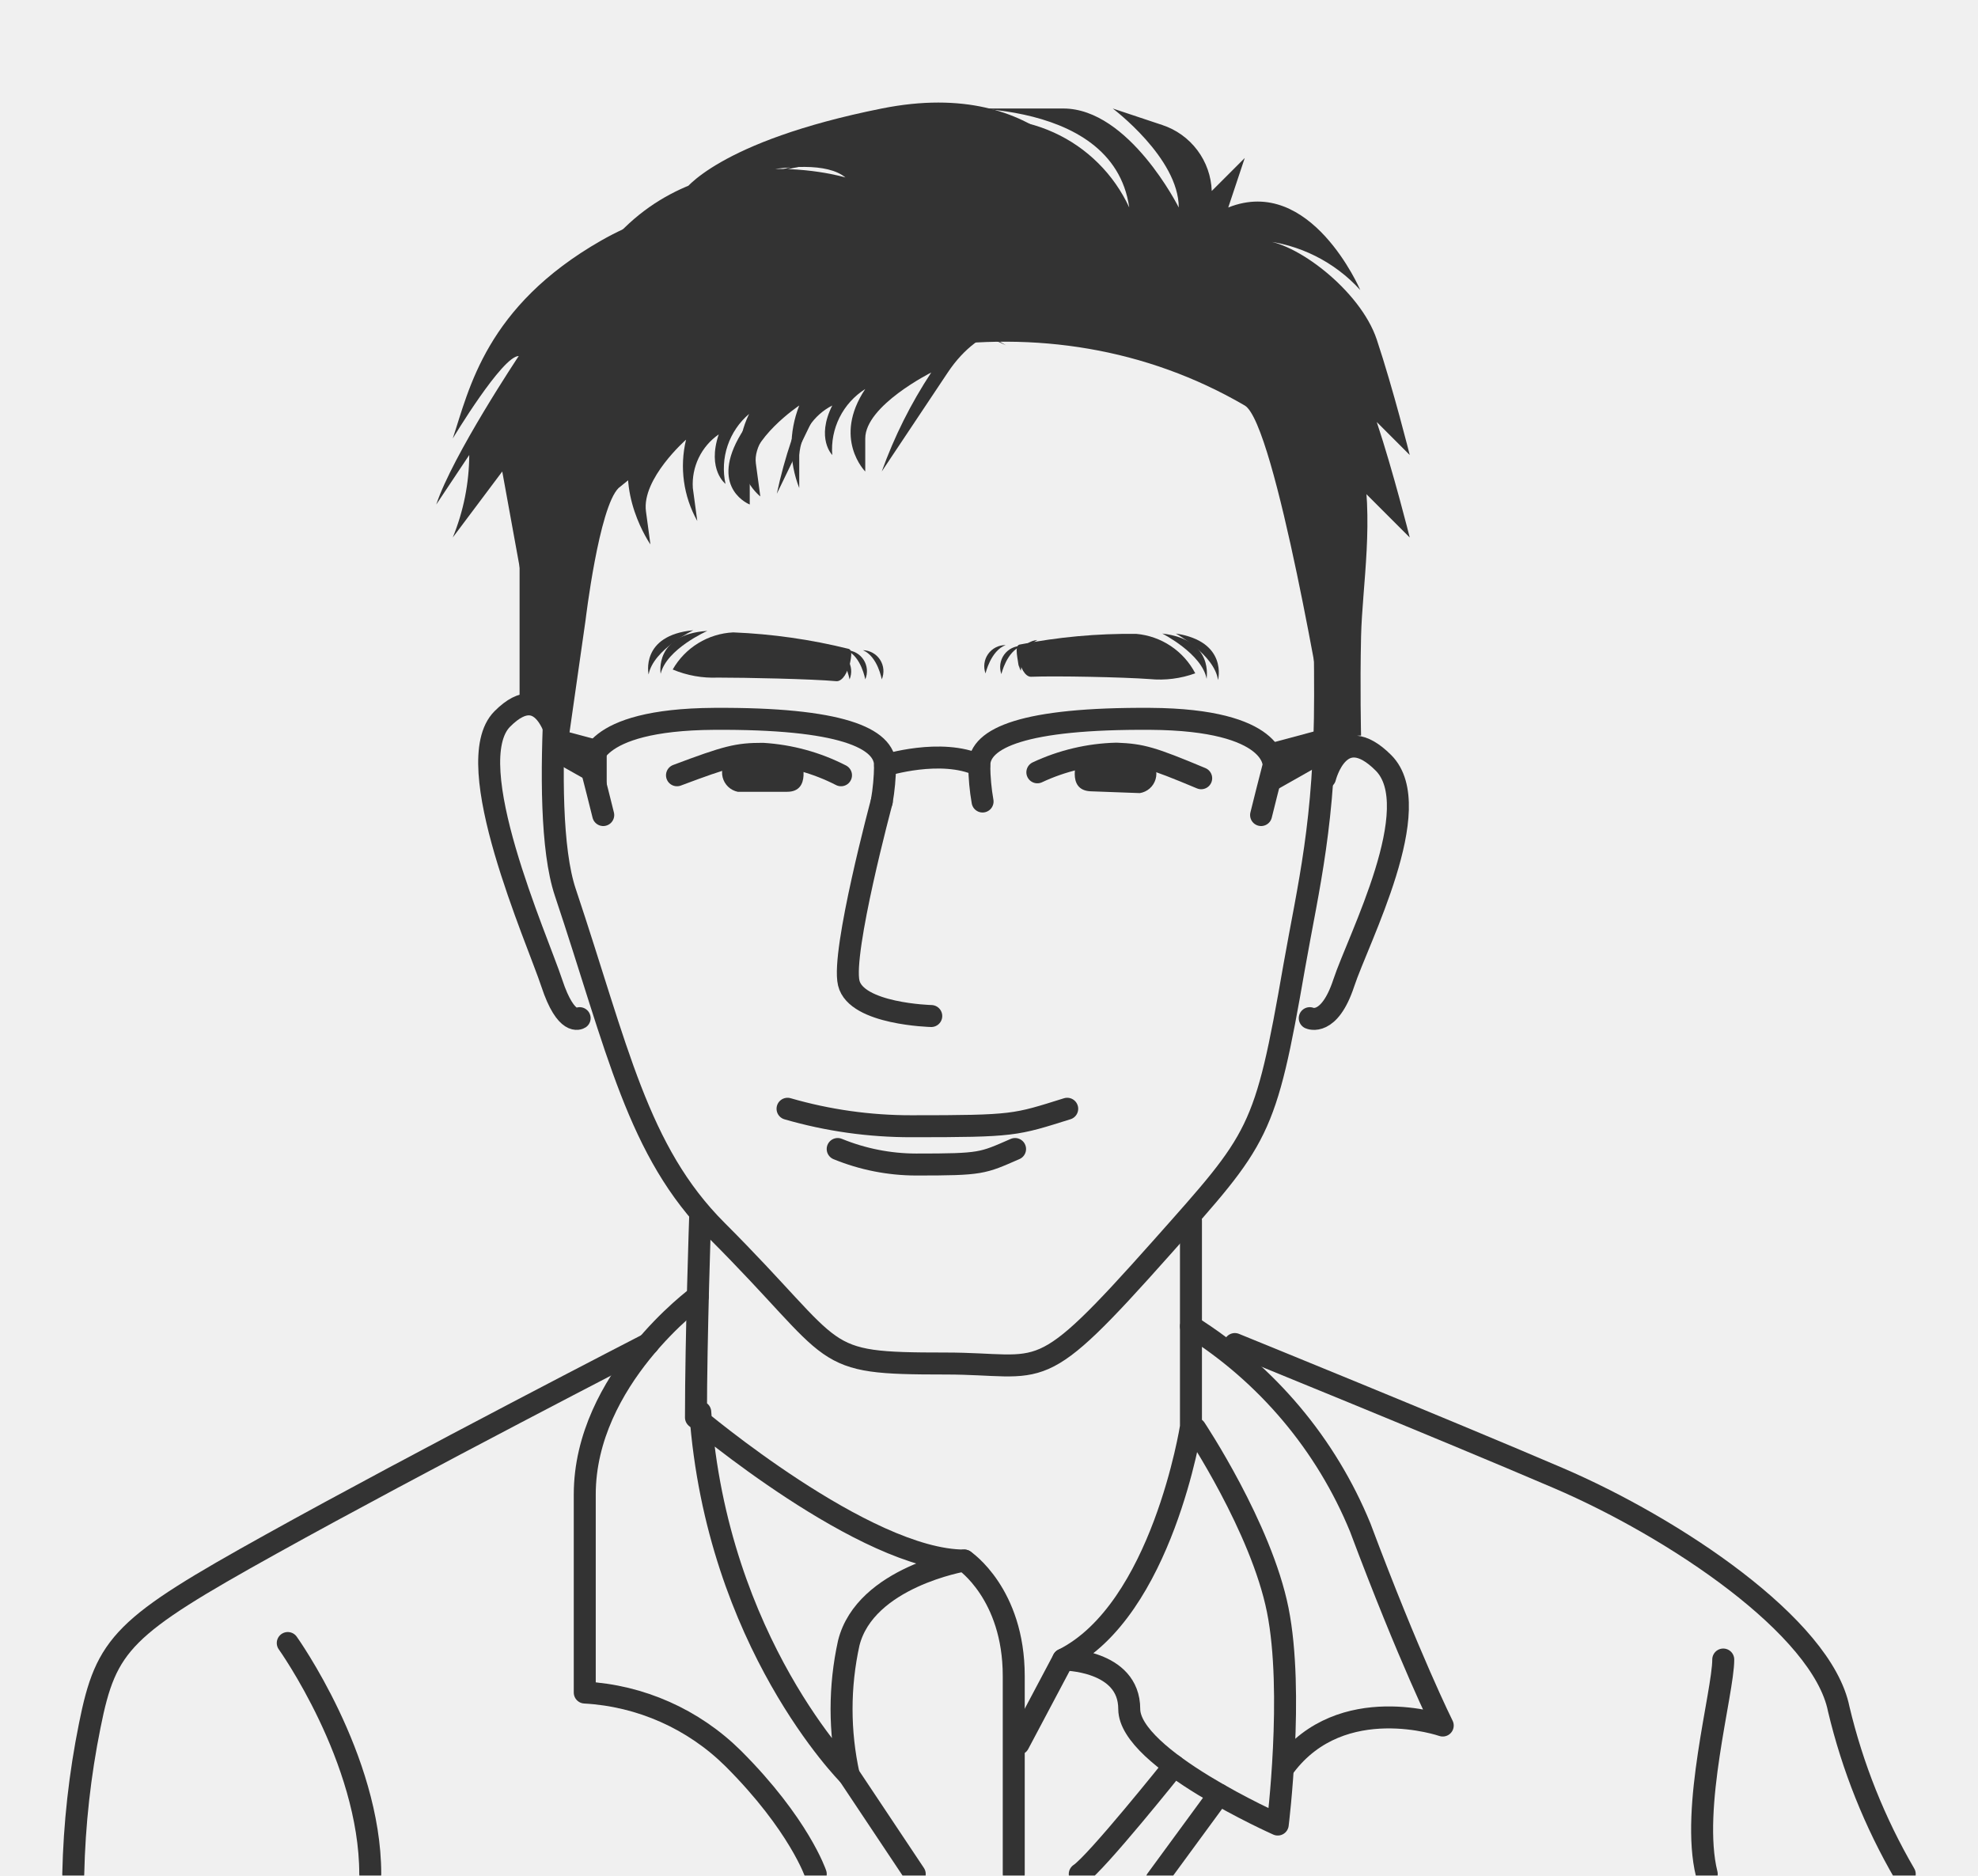
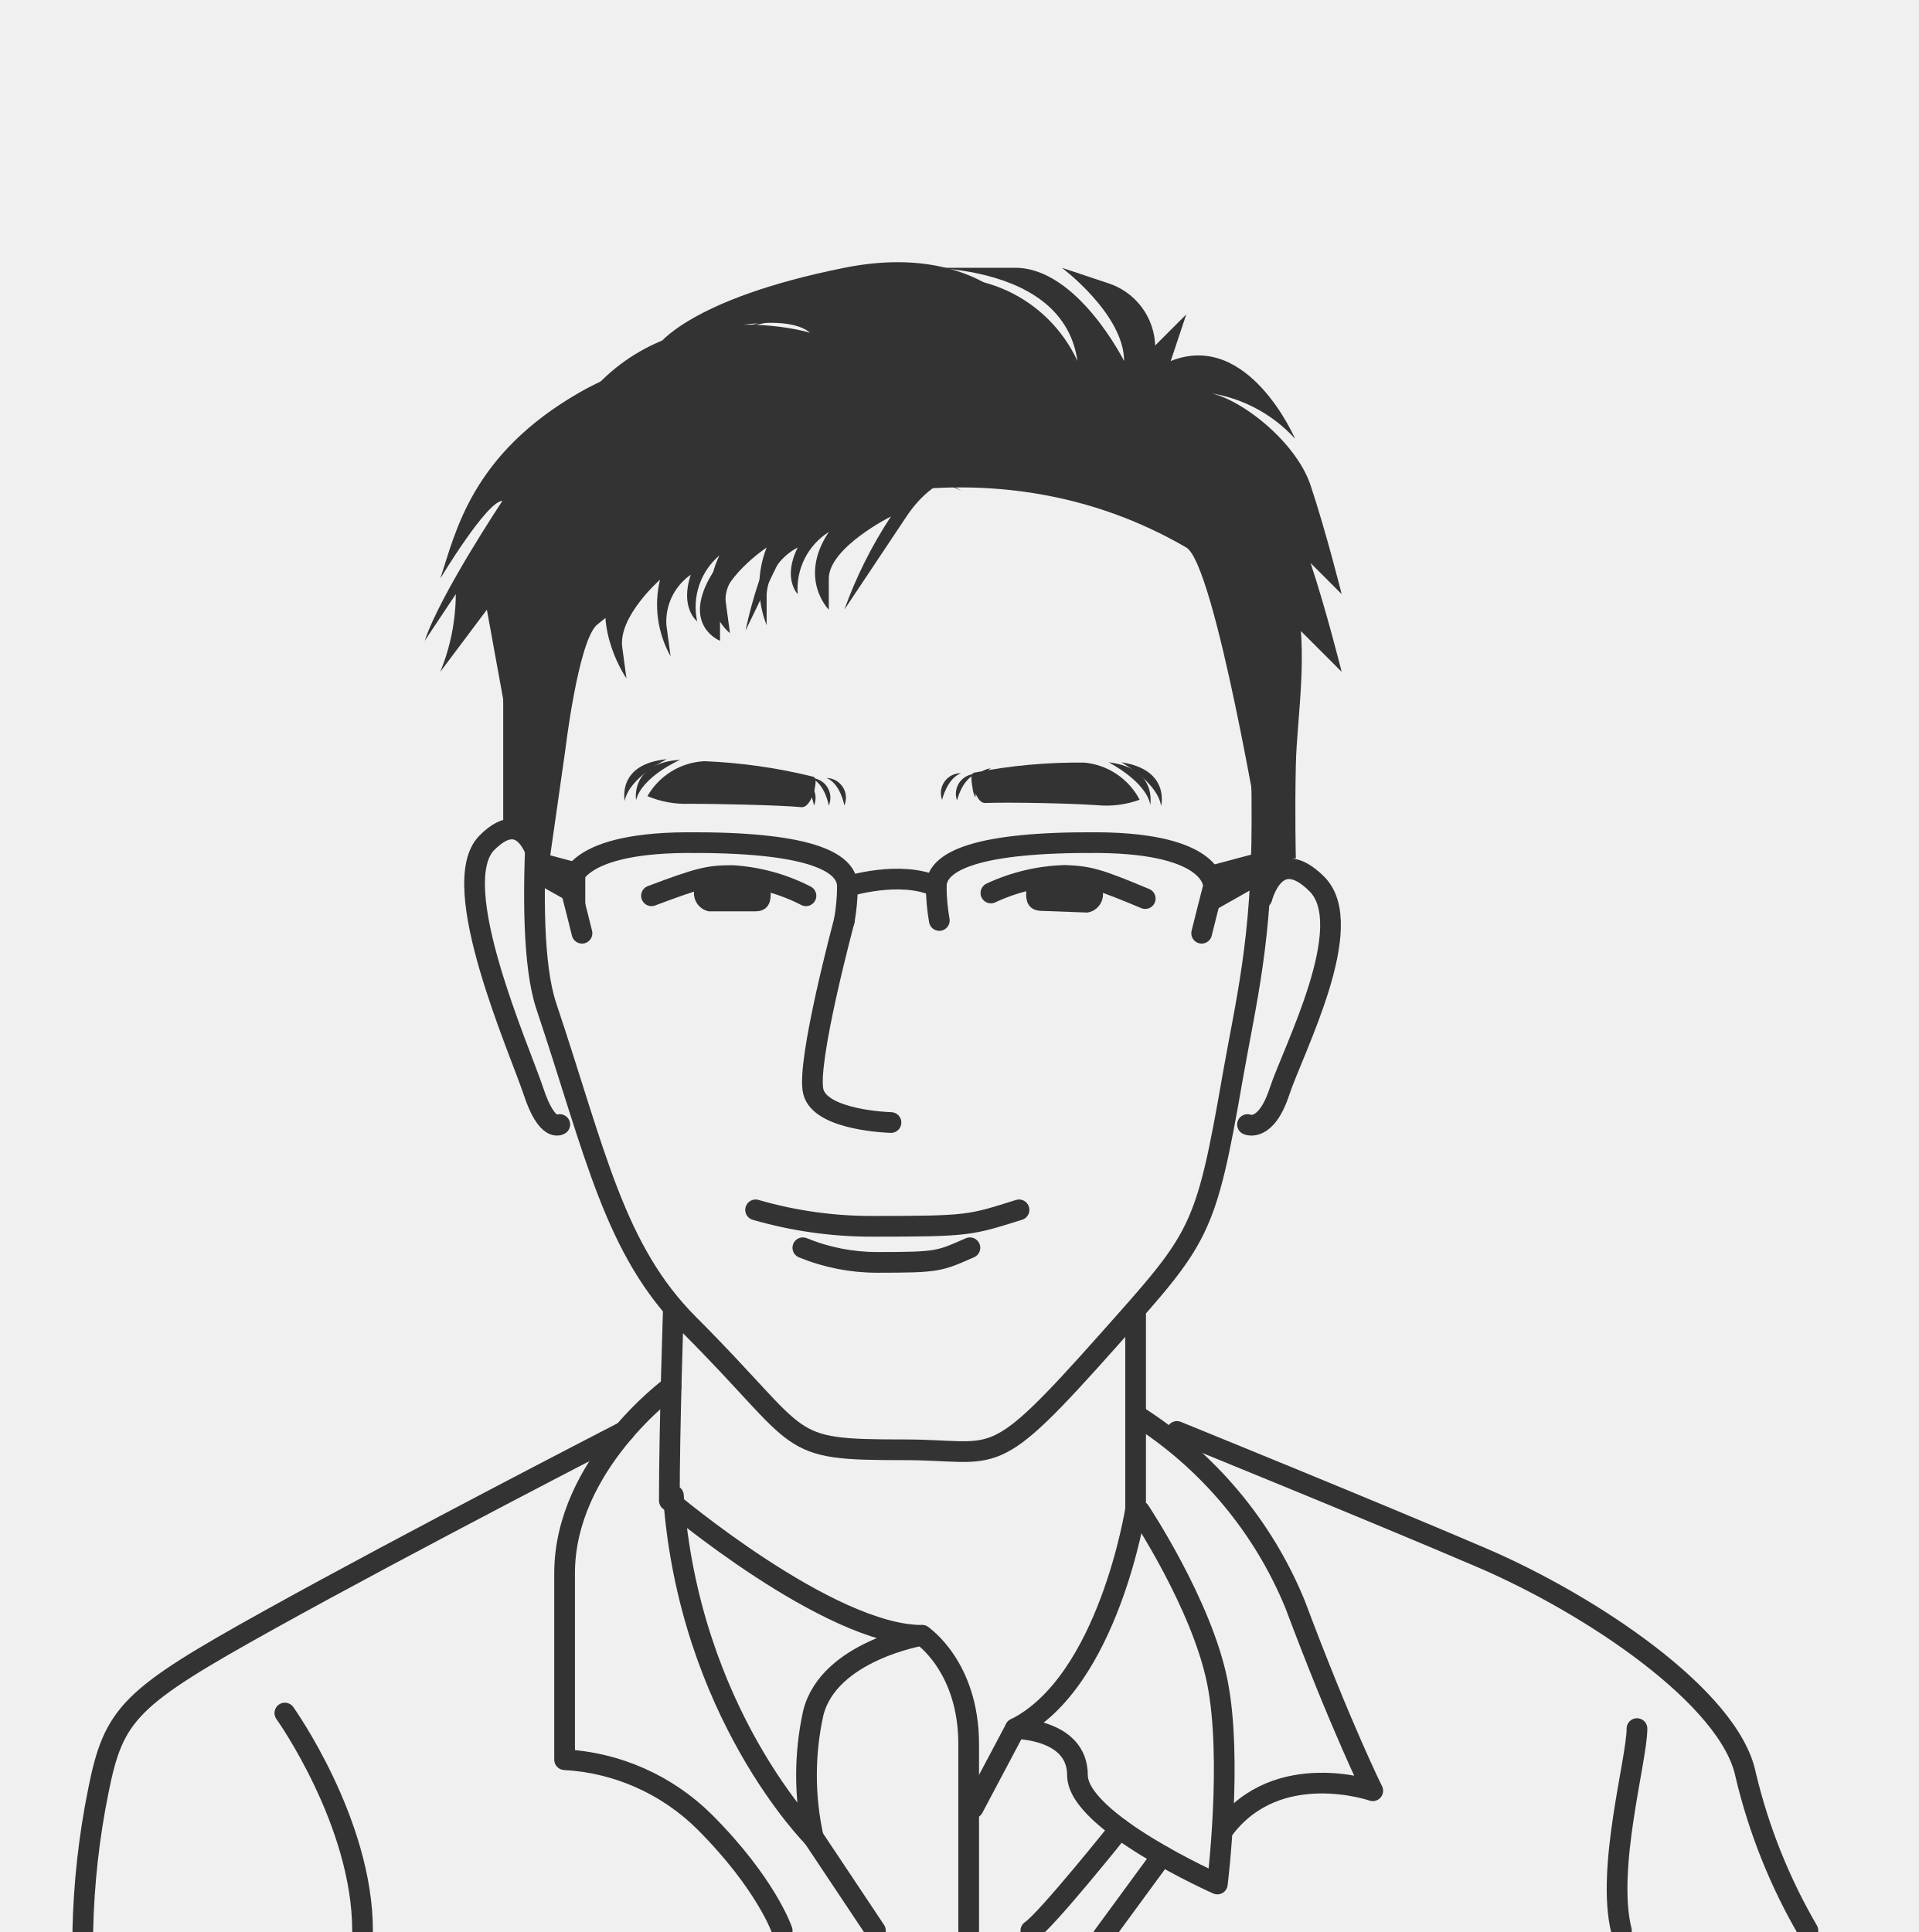
- <svg xmlns="http://www.w3.org/2000/svg" width="135" height="128" viewBox="0 0 135 128" fill="none">
+ <svg xmlns="http://www.w3.org/2000/svg" width="139" height="140" viewBox="0 0 139 140" fill="none">
  <g clip-path="url(#clip0_423_202)">
-     <path d="M90.439 47.461C90.439 56.143 89.313 60.411 88.333 65.963C86.34 77.438 85.957 77.641 79.324 85.107C70.653 94.86 71.441 93.058 64.527 93.058C55.518 93.058 57.59 92.652 48.919 83.981C43.502 78.565 42.162 71.594 38.581 60.896C36.644 55.107 38.581 39.499 38.784 36.684C38.063 47.619 34.989 19.499 64.167 20.445C89.088 21.256 90.439 28.869 90.439 47.461Z" stroke="#333333" stroke-width="1.5" stroke-linecap="round" stroke-linejoin="round" />
-     <path d="M90.439 53.069C90.439 53.069 91.43 49.06 94.426 52.067C97.421 55.074 92.703 64.083 91.712 67.089C90.721 70.096 89.392 69.488 89.392 69.488" stroke="#333333" stroke-width="1.5" stroke-linecap="round" stroke-linejoin="round" />
-     <path d="M38.153 50.794C38.153 50.794 37.264 46.065 34.279 49.071C31.295 52.078 36.667 64.083 37.658 67.089C38.649 70.096 39.561 69.488 39.561 69.488" stroke="#333333" stroke-width="1.5" stroke-linecap="round" stroke-linejoin="round" />
-     <path d="M57.399 52.911C55.74 52.058 53.922 51.56 52.061 51.447C50.338 51.447 49.651 51.616 46.205 52.911" stroke="#333333" stroke-width="1.5" stroke-linecap="round" stroke-linejoin="round" />
-     <path d="M54.696 51.853C54.696 51.853 55.405 54.038 53.727 54.038H50.349C50.102 53.986 49.875 53.867 49.693 53.692C49.511 53.517 49.382 53.295 49.321 53.05C49.26 52.806 49.269 52.549 49.347 52.309C49.425 52.069 49.57 51.857 49.764 51.695C51.398 51.375 53.085 51.429 54.696 51.853Z" fill="#333333" />
-     <path d="M70.8 52.709C72.49 51.916 74.327 51.483 76.194 51.436C77.917 51.504 78.592 51.695 81.982 53.114" stroke="#333333" stroke-width="1.5" stroke-linecap="round" stroke-linejoin="round" />
-     <path d="M73.547 51.752C73.547 51.752 72.737 53.914 74.414 54.004L77.793 54.128C78.043 54.088 78.277 53.978 78.467 53.812C78.657 53.645 78.796 53.427 78.868 53.184C78.94 52.942 78.942 52.684 78.873 52.44C78.804 52.196 78.668 51.977 78.48 51.808C76.86 51.421 75.175 51.401 73.547 51.752Z" fill="#333333" />
-     <path d="M69.516 45.502C69.516 45.107 69.189 44.083 69.583 43.992C72.209 43.476 74.881 43.231 77.556 43.261C78.398 43.336 79.208 43.623 79.91 44.093C80.613 44.563 81.186 45.203 81.577 45.952C80.583 46.313 79.521 46.448 78.469 46.346C76.61 46.211 72.095 46.121 70.36 46.188C69.944 46.188 69.617 45.479 69.583 45.062L69.516 45.502Z" fill="#333333" />
-     <path d="M60.18 54.702C60.322 53.891 60.397 53.07 60.406 52.247C60.406 50.367 57.388 49.004 48.728 49.06C40.068 49.117 40.315 52.247 40.315 52.247C40.642 53.486 40.946 54.736 41.171 55.626" stroke="#333333" stroke-width="1.5" stroke-linecap="round" stroke-linejoin="round" />
-     <path d="M67.061 54.702C66.919 53.891 66.844 53.07 66.836 52.247C66.836 50.367 69.854 49.004 78.514 49.06C87.174 49.117 86.926 52.247 86.926 52.247C86.599 53.486 86.295 54.736 86.07 55.626" stroke="#333333" stroke-width="1.5" stroke-linecap="round" stroke-linejoin="round" />
-     <path d="M60.405 52.236C60.405 52.236 64.234 51.031 66.835 52.236" stroke="#333333" stroke-width="1.5" stroke-linecap="round" stroke-linejoin="round" />
-     <path d="M41.408 50.659L37.827 49.702L37.511 51.819L41.408 54.015V50.659Z" fill="#333333" />
-     <path d="M86.926 50.659L90.495 49.702L90.811 51.819L86.926 54.015V50.659Z" fill="#333333" />
-     <path d="M79.324 43.238C79.324 43.238 82.038 44.612 82.354 46.335C82.32 46.335 82.928 43.666 79.324 43.238Z" fill="#333333" />
-     <path d="M80.248 43.238C80.248 43.238 82.894 44.691 83.131 46.414C83.131 46.414 83.829 43.779 80.248 43.238Z" fill="#333333" />
-     <path d="M67.263 45.963C67.263 45.963 67.613 44.409 68.637 44.026C68.404 44.023 68.173 44.077 67.965 44.182C67.756 44.288 67.577 44.443 67.441 44.634C67.306 44.824 67.219 45.045 67.188 45.277C67.157 45.508 67.183 45.744 67.263 45.963Z" fill="#333333" />
-     <path d="M68.345 46.008C68.345 46.008 68.694 44.465 69.73 44.083C69.496 44.078 69.266 44.13 69.057 44.235C68.848 44.339 68.668 44.493 68.532 44.682C68.396 44.871 68.308 45.091 68.275 45.322C68.242 45.553 68.266 45.789 68.345 46.008Z" fill="#333333" />
-     <path d="M69.673 45.783C69.673 45.783 69.797 44.206 70.8 43.677C70.564 43.699 70.337 43.779 70.14 43.91C69.943 44.04 69.781 44.218 69.669 44.427C69.558 44.636 69.5 44.869 69.501 45.105C69.501 45.342 69.561 45.575 69.673 45.783Z" fill="#333333" />
-     <path d="M57.928 45.794C57.928 45.411 58.311 44.409 57.928 44.285C55.345 43.644 52.704 43.267 50.045 43.159C49.199 43.2 48.376 43.453 47.654 43.896C46.931 44.339 46.332 44.957 45.912 45.693C46.888 46.102 47.941 46.29 48.998 46.245C50.867 46.245 55.372 46.335 57.106 46.492C57.523 46.492 57.883 45.817 57.928 45.366V45.794Z" fill="#333333" />
-     <path d="M48.277 43.058C48.277 43.058 45.495 44.285 45.09 45.986C45.09 45.986 44.617 43.294 48.277 43.058Z" fill="#333333" />
-     <path d="M47.32 43.013C47.32 43.013 44.594 44.319 44.268 46.031C44.268 46.031 43.671 43.362 47.32 43.013Z" fill="#333333" />
-     <path d="M60.18 46.369C60.18 46.369 59.91 44.803 58.896 44.375C59.13 44.38 59.36 44.443 59.564 44.557C59.768 44.671 59.941 44.834 60.068 45.031C60.195 45.228 60.271 45.453 60.291 45.686C60.31 45.919 60.272 46.154 60.18 46.369Z" fill="#333333" />
-     <path d="M59.054 46.369C59.054 46.369 58.784 44.803 57.77 44.375C58.004 44.38 58.233 44.443 58.438 44.557C58.642 44.671 58.815 44.834 58.942 45.031C59.069 45.228 59.145 45.453 59.165 45.686C59.184 45.919 59.146 46.154 59.054 46.369Z" fill="#333333" />
-     <path d="M57.984 46.369C57.984 46.369 57.703 44.803 56.7 44.375C56.933 44.383 57.161 44.447 57.364 44.562C57.567 44.677 57.739 44.84 57.865 45.036C57.991 45.232 58.068 45.455 58.089 45.687C58.109 45.92 58.074 46.153 57.984 46.369Z" fill="#333333" />
-     <path d="M53.75 75.671C56.498 76.467 59.346 76.868 62.207 76.864C69.268 76.864 69.268 76.785 72.838 75.671" stroke="#333333" stroke-width="1.5" stroke-linecap="round" stroke-linejoin="round" />
-     <path d="M57.173 78.418C58.871 79.114 60.688 79.473 62.523 79.477C67.027 79.477 67.027 79.398 69.279 78.418" stroke="#333333" stroke-width="1.5" stroke-linecap="round" stroke-linejoin="round" />
-     <path d="M84.955 27.675C87.05 28.891 90.496 49.702 90.496 49.702L90.642 56.346C90.642 56.346 88.39 50.389 92.894 50.197C92.894 50.197 92.816 46.92 92.894 43.441C92.973 39.961 93.829 35.366 92.894 31.053C89.64 26.718 86.982 17.191 63.131 17.191C63.131 17.191 48.491 13.812 35.462 33.306V47.945L38.84 50.197L39.966 42.315C39.966 42.315 40.879 34.623 42.219 33.306C54.55 23.171 71.442 19.792 84.955 27.675Z" fill="#333333" />
-     <path d="M60.18 54.702C60.18 54.702 57.421 64.961 57.928 67.089C58.435 69.218 63.559 69.342 63.559 69.342" stroke="#333333" stroke-width="1.5" stroke-linecap="round" stroke-linejoin="round" />
-     <path d="M81.284 83.306V97.371C81.284 97.371 79.324 109.882 72.568 113.261C72.568 113.261 77.072 113.261 77.072 116.639C77.072 120.017 87.207 124.522 87.207 124.522C87.207 124.522 88.333 115.513 87.207 109.882C86.081 104.252 81.577 97.495 81.577 97.495" stroke="#333333" stroke-width="1.5" stroke-linecap="round" stroke-linejoin="round" />
-     <path d="M47.793 82.855C47.793 82.855 47.5 91.301 47.5 96.74C47.5 96.74 59.054 106.504 65.811 106.504C65.811 106.504 59.054 107.63 57.928 112.134C57.274 115.102 57.274 118.176 57.928 121.143C57.928 121.143 48.919 112.134 47.793 96.369" stroke="#333333" stroke-width="1.5" stroke-linecap="round" stroke-linejoin="round" />
-     <path d="M77.072 14.161C76.025 11.894 74.199 10.078 71.925 9.044C69.651 8.01 67.082 7.828 64.685 8.531C55.676 10.783 52.297 11.909 52.297 11.909C52.297 11.909 60.18 9.657 62.432 11.909C62.432 11.909 48.919 11.909 41.036 16.414C33.153 20.918 32.027 26.549 30.901 29.927C30.901 29.927 34.279 24.297 35.405 24.297C35.405 24.297 30.901 31.053 29.775 34.432L32.027 31.053C32.016 32.985 31.634 34.897 30.901 36.684L34.279 32.179L36.532 44.567C36.532 44.567 43.288 20.918 57.928 19.792C72.568 18.666 78.198 19.792 78.198 19.792C78.198 19.792 88.333 26.549 90.586 32.179C92.838 37.81 92.838 50.197 92.838 50.197L91.712 47.945L92.838 33.306L96.216 36.684C96.216 36.684 95.09 32.179 93.964 28.801L96.216 31.053C96.216 31.053 95.09 26.549 93.964 23.17C92.838 19.792 88.333 16.414 86.081 16.414C88.675 16.659 91.085 17.864 92.838 19.792C92.838 19.792 89.46 11.909 83.829 14.161L84.955 10.783L82.703 13.035C82.668 12.029 82.326 11.058 81.721 10.252C81.117 9.447 80.281 8.846 79.324 8.531L75.946 7.405C75.946 7.405 80.451 10.783 80.451 14.161C80.451 14.161 77.072 7.405 72.568 7.405H63.559C63.559 7.405 75.946 6.279 77.072 14.161Z" fill="#333333" />
-     <path d="M74.82 13.035C74.82 13.035 71.441 5.152 60.18 7.405C48.919 9.657 46.667 13.035 46.667 13.035C46.667 13.035 55.214 10.062 57.703 12.112C57.703 12.112 46.588 8.734 40.439 18.227L62.432 16.414L74.82 13.035Z" fill="#333333" />
-     <path d="M77.072 24.297C77.072 24.297 69.189 18.666 64.685 25.423L60.18 32.179C61.034 29.801 62.168 27.533 63.558 25.423C63.558 25.423 59.054 27.675 59.054 29.927V32.179C59.054 32.179 56.802 29.927 59.054 26.549C58.304 27.024 57.698 27.694 57.301 28.488C56.904 29.282 56.732 30.169 56.802 31.053C56.802 31.053 55.676 29.927 56.802 27.675C56.169 27.999 55.63 28.48 55.236 29.071C54.842 29.663 54.606 30.345 54.549 31.053V33.306C53.838 31.496 53.838 29.484 54.549 27.675C54.549 27.675 51.171 29.927 51.171 32.179V34.432C51.171 34.432 48.502 33.396 50.394 29.927C52.286 26.459 63.558 13.035 77.072 24.297Z" fill="#333333" />
-     <path d="M68.671 23.576C68.671 23.576 60.09 19.072 56.554 26.391L53.018 33.7C53.54 31.229 54.352 28.828 55.439 26.549C55.439 26.549 51.284 29.398 51.588 31.628L51.892 33.88C51.892 33.88 49.358 31.954 51.126 28.249C50.45 28.825 49.944 29.573 49.66 30.414C49.376 31.255 49.327 32.157 49.516 33.024C49.516 33.024 48.243 32.056 49.054 29.646C48.469 30.052 47.999 30.602 47.689 31.243C47.379 31.885 47.24 32.595 47.286 33.306L47.59 35.558C46.644 33.87 46.37 31.887 46.824 30.006C46.824 30.006 43.784 32.675 44.088 34.905L44.392 37.157C44.392 37.157 41.881 33.576 43.266 29.927C44.651 26.279 53.739 14.274 68.671 23.576Z" fill="#333333" />
-     <path d="M65.811 106.504C65.811 106.504 69.189 108.756 69.189 114.387V127.9" stroke="#333333" stroke-width="1.5" stroke-linecap="round" stroke-linejoin="round" />
-     <path d="M72.567 113.26L69.516 119.015" stroke="#333333" stroke-width="1.5" stroke-linecap="round" stroke-linejoin="round" />
-     <path d="M57.928 121.143L62.432 127.9" stroke="#333333" stroke-width="1.5" stroke-linecap="round" stroke-linejoin="round" />
-     <path d="M80.135 120.513C80.135 120.513 74.82 127.168 73.694 127.9" stroke="#333333" stroke-width="1.5" stroke-linecap="round" stroke-linejoin="round" />
-     <path d="M47.624 88.486C47.624 88.486 39.91 94.116 39.91 101.999V115.513C43.726 115.724 47.331 117.327 50.045 120.017C54.55 124.522 55.676 127.9 55.676 127.9" stroke="#333333" stroke-width="1.5" stroke-linecap="round" stroke-linejoin="round" />
-     <path d="M81.284 90.524C86.473 93.783 90.513 98.582 92.838 104.252C96.216 113.261 98.468 117.765 98.468 117.765C98.468 117.765 91.588 115.378 87.703 120.513" stroke="#333333" stroke-width="1.5" stroke-linecap="round" stroke-linejoin="round" />
-     <path d="M83.198 122.472L78.93 128.294" stroke="#333333" stroke-width="1.5" stroke-linecap="round" stroke-linejoin="round" />
-     <path d="M44.234 91.729C44.234 91.729 28.649 99.747 18.514 105.378C8.378 111.008 7.252 112.134 6.126 117.765C5.451 121.103 5.074 124.495 5 127.9" stroke="#333333" stroke-width="1.5" stroke-linecap="round" stroke-linejoin="round" />
-     <path d="M84.279 91.729C84.279 91.729 98.469 97.495 106.351 100.873C114.234 104.252 124.369 111.008 125.495 116.639C126.436 120.593 127.954 124.388 130 127.9" stroke="#333333" stroke-width="1.5" stroke-linecap="round" stroke-linejoin="round" />
-     <path d="M19.64 112.134C19.64 112.134 25.27 120.017 25.27 127.9" stroke="#333333" stroke-width="1.5" stroke-linecap="round" stroke-linejoin="round" />
-     <path d="M117.613 113.26C117.613 115.513 115.36 123.396 116.486 127.9" stroke="#333333" stroke-width="1.5" stroke-linecap="round" stroke-linejoin="round" />
+     <path d="M91.439 59.461C91.439 68.143 90.313 72.411 89.333 77.963C87.34 89.438 86.957 89.641 80.324 97.107C71.653 106.86 72.441 105.058 65.527 105.058C56.518 105.058 58.59 104.652 49.919 95.981C44.502 90.565 43.162 83.594 39.581 72.896C37.644 67.107 39.581 51.499 39.784 48.684C39.063 59.619 35.989 31.499 65.167 32.445C90.088 33.256 91.439 40.869 91.439 59.461Z" stroke="#333333" stroke-width="1.5" stroke-linecap="round" stroke-linejoin="round" />
+     <path d="M91.439 65.069C91.439 65.069 92.43 61.06 95.426 64.067C98.421 67.074 93.703 76.083 92.712 79.089C91.721 82.096 90.392 81.488 90.392 81.488" stroke="#333333" stroke-width="1.5" stroke-linecap="round" stroke-linejoin="round" />
+     <path d="M39.153 62.794C39.153 62.794 38.264 58.065 35.279 61.071C32.295 64.078 37.667 76.083 38.658 79.089C39.649 82.096 40.561 81.488 40.561 81.488" stroke="#333333" stroke-width="1.5" stroke-linecap="round" stroke-linejoin="round" />
+     <path d="M58.399 64.912C56.74 64.058 54.922 63.56 53.061 63.447C51.338 63.447 50.651 63.616 47.205 64.912" stroke="#333333" stroke-width="1.5" stroke-linecap="round" stroke-linejoin="round" />
+     <path d="M55.696 63.853C55.696 63.853 56.405 66.038 54.727 66.038H51.349C51.102 65.987 50.875 65.867 50.693 65.692C50.511 65.517 50.382 65.295 50.321 65.05C50.26 64.806 50.269 64.549 50.347 64.309C50.425 64.069 50.57 63.857 50.764 63.695C52.398 63.375 54.085 63.429 55.696 63.853Z" fill="#333333" />
+     <path d="M71.8 64.709C73.49 63.916 75.327 63.483 77.194 63.436C78.917 63.504 79.592 63.695 82.982 65.114" stroke="#333333" stroke-width="1.5" stroke-linecap="round" stroke-linejoin="round" />
+     <path d="M74.547 63.752C74.547 63.752 73.737 65.914 75.414 66.004L78.793 66.128C79.043 66.088 79.277 65.978 79.467 65.812C79.657 65.645 79.796 65.427 79.868 65.184C79.94 64.942 79.942 64.684 79.873 64.44C79.804 64.196 79.668 63.977 79.48 63.808C77.86 63.421 76.175 63.401 74.547 63.752Z" fill="#333333" />
+     <path d="M70.516 57.502C70.516 57.107 70.189 56.083 70.583 55.992C73.209 55.476 75.881 55.231 78.556 55.261C79.398 55.336 80.208 55.623 80.91 56.093C81.613 56.563 82.186 57.203 82.577 57.952C81.583 58.313 80.521 58.448 79.469 58.346C77.61 58.211 73.095 58.121 71.36 58.188C70.944 58.188 70.617 57.479 70.583 57.062L70.516 57.502Z" fill="#333333" />
+     <path d="M61.18 66.702C61.322 65.891 61.397 65.07 61.406 64.247C61.406 62.367 58.388 61.004 49.728 61.06C41.068 61.117 41.315 64.247 41.315 64.247C41.642 65.486 41.946 66.736 42.171 67.626" stroke="#333333" stroke-width="1.5" stroke-linecap="round" stroke-linejoin="round" />
+     <path d="M68.061 66.702C67.919 65.891 67.844 65.07 67.836 64.247C67.836 62.367 70.854 61.004 79.514 61.06C88.174 61.117 87.926 64.247 87.926 64.247C87.599 65.486 87.295 66.736 87.07 67.626" stroke="#333333" stroke-width="1.5" stroke-linecap="round" stroke-linejoin="round" />
+     <path d="M61.405 64.236C61.405 64.236 65.234 63.031 67.835 64.236" stroke="#333333" stroke-width="1.5" stroke-linecap="round" stroke-linejoin="round" />
+     <path d="M42.408 62.659L38.827 61.702L38.511 63.819L42.408 66.015V62.659Z" fill="#333333" />
+     <path d="M87.926 62.659L91.495 61.702L91.811 63.819L87.926 66.015V62.659Z" fill="#333333" />
+     <path d="M80.324 55.238C80.324 55.238 83.038 56.612 83.354 58.335C83.32 58.335 83.928 55.666 80.324 55.238Z" fill="#333333" />
+     <path d="M81.248 55.238C81.248 55.238 83.894 56.691 84.131 58.414C84.131 58.414 84.829 55.779 81.248 55.238Z" fill="#333333" />
+     <path d="M68.263 57.963C68.263 57.963 68.613 56.409 69.637 56.026C69.404 56.023 69.173 56.077 68.965 56.182C68.756 56.288 68.577 56.443 68.441 56.634C68.306 56.824 68.219 57.045 68.188 57.277C68.157 57.508 68.183 57.744 68.263 57.963Z" fill="#333333" />
+     <path d="M69.345 58.008C69.345 58.008 69.694 56.465 70.73 56.083C70.496 56.078 70.266 56.13 70.057 56.235C69.848 56.339 69.668 56.493 69.532 56.682C69.396 56.871 69.308 57.091 69.275 57.322C69.242 57.553 69.266 57.789 69.345 58.008Z" fill="#333333" />
+     <path d="M70.673 57.783C70.673 57.783 70.797 56.206 71.8 55.677C71.564 55.699 71.337 55.779 71.14 55.91C70.943 56.04 70.781 56.218 70.669 56.427C70.558 56.636 70.5 56.869 70.501 57.105C70.501 57.342 70.561 57.575 70.673 57.783Z" fill="#333333" />
+     <path d="M58.928 57.794C58.928 57.411 59.311 56.409 58.928 56.285C56.345 55.644 53.704 55.267 51.045 55.159C50.199 55.2 49.376 55.453 48.654 55.896C47.931 56.339 47.332 56.957 46.912 57.693C47.888 58.102 48.941 58.29 49.998 58.245C51.867 58.245 56.372 58.335 58.106 58.492C58.523 58.492 58.883 57.817 58.928 57.366V57.794Z" fill="#333333" />
+     <path d="M49.277 55.058C49.277 55.058 46.495 56.285 46.09 57.986C46.09 57.986 45.617 55.294 49.277 55.058Z" fill="#333333" />
+     <path d="M48.32 55.013C48.32 55.013 45.594 56.319 45.268 58.031C45.268 58.031 44.671 55.362 48.32 55.013Z" fill="#333333" />
+     <path d="M61.18 58.369C61.18 58.369 60.91 56.803 59.896 56.375C60.13 56.38 60.36 56.443 60.564 56.557C60.768 56.671 60.941 56.834 61.068 57.031C61.195 57.228 61.271 57.453 61.291 57.686C61.31 57.919 61.272 58.154 61.18 58.369Z" fill="#333333" />
+     <path d="M60.054 58.369C60.054 58.369 59.784 56.803 58.77 56.375C59.004 56.38 59.233 56.443 59.438 56.557C59.642 56.671 59.815 56.834 59.942 57.031C60.069 57.228 60.145 57.453 60.165 57.686C60.184 57.919 60.146 58.154 60.054 58.369Z" fill="#333333" />
+     <path d="M58.984 58.369C58.984 58.369 58.703 56.803 57.7 56.375C57.933 56.383 58.161 56.447 58.364 56.562C58.567 56.677 58.739 56.84 58.865 57.036C58.991 57.232 59.068 57.455 59.089 57.687C59.109 57.92 59.074 58.153 58.984 58.369Z" fill="#333333" />
+     <path d="M54.75 87.671C57.498 88.467 60.346 88.868 63.207 88.864C70.268 88.864 70.268 88.785 73.838 87.671" stroke="#333333" stroke-width="1.5" stroke-linecap="round" stroke-linejoin="round" />
+     <path d="M58.173 90.418C59.871 91.114 61.688 91.473 63.523 91.477C68.027 91.477 68.027 91.398 70.279 90.418" stroke="#333333" stroke-width="1.5" stroke-linecap="round" stroke-linejoin="round" />
+     <path d="M85.955 39.675C88.05 40.891 91.496 61.702 91.496 61.702L91.642 68.346C91.642 68.346 89.39 62.389 93.894 62.197C93.894 62.197 93.816 58.92 93.894 55.441C93.973 51.961 94.829 47.366 93.894 43.053C90.64 38.718 87.982 29.191 64.131 29.191C64.131 29.191 49.491 25.812 36.462 45.306V59.945L39.84 62.197L40.966 54.315C40.966 54.315 41.879 46.623 43.219 45.306C55.55 35.17 72.442 31.792 85.955 39.675Z" fill="#333333" />
+     <path d="M61.18 66.702C61.18 66.702 58.421 76.961 58.928 79.089C59.435 81.218 64.559 81.342 64.559 81.342" stroke="#333333" stroke-width="1.5" stroke-linecap="round" stroke-linejoin="round" />
+     <path d="M82.284 95.306V109.371C82.284 109.371 80.324 121.882 73.568 125.261C73.568 125.261 78.072 125.261 78.072 128.639C78.072 132.017 88.207 136.522 88.207 136.522C88.207 136.522 89.333 127.513 88.207 121.882C87.081 116.252 82.577 109.495 82.577 109.495" stroke="#333333" stroke-width="1.5" stroke-linecap="round" stroke-linejoin="round" />
+     <path d="M48.793 94.855C48.793 94.855 48.5 103.301 48.5 108.74C48.5 108.74 60.054 118.504 66.811 118.504C66.811 118.504 60.054 119.63 58.928 124.134C58.274 127.102 58.274 130.176 58.928 133.143C58.928 133.143 49.919 124.134 48.793 108.369" stroke="#333333" stroke-width="1.5" stroke-linecap="round" stroke-linejoin="round" />
+     <path d="M78.072 26.161C77.025 23.894 75.199 22.078 72.925 21.044C70.651 20.011 68.082 19.828 65.685 20.531C56.676 22.783 53.297 23.909 53.297 23.909C53.297 23.909 61.18 21.657 63.432 23.909C63.432 23.909 49.919 23.909 42.036 28.414C34.153 32.918 33.027 38.549 31.901 41.927C31.901 41.927 35.279 36.297 36.405 36.297C36.405 36.297 31.901 43.053 30.775 46.432L33.027 43.053C33.016 44.985 32.634 46.897 31.901 48.684L35.279 44.179L37.532 56.567C37.532 56.567 44.288 32.918 58.928 31.792C73.568 30.666 79.198 31.792 79.198 31.792C79.198 31.792 89.333 38.549 91.586 44.179C93.838 49.81 93.838 62.197 93.838 62.197L92.712 59.945L93.838 45.306L97.216 48.684C97.216 48.684 96.09 44.179 94.964 40.801L97.216 43.053C97.216 43.053 96.09 38.549 94.964 35.17C93.838 31.792 89.333 28.414 87.081 28.414C89.675 28.659 92.085 29.864 93.838 31.792C93.838 31.792 90.46 23.909 84.829 26.161L85.955 22.783L83.703 25.035C83.668 24.029 83.326 23.058 82.721 22.252C82.117 21.447 81.281 20.846 80.324 20.531L76.946 19.405C76.946 19.405 81.451 22.783 81.451 26.161C81.451 26.161 78.072 19.405 73.568 19.405H64.559C64.559 19.405 76.946 18.279 78.072 26.161Z" fill="#333333" />
+     <path d="M75.82 25.035C75.82 25.035 72.441 17.152 61.18 19.405C49.919 21.657 47.667 25.035 47.667 25.035C47.667 25.035 56.214 22.062 58.703 24.112C58.703 24.112 47.588 20.733 41.439 30.227L63.432 28.414L75.82 25.035Z" fill="#333333" />
+     <path d="M78.072 36.297C78.072 36.297 70.189 30.666 65.685 37.423L61.18 44.179C62.034 41.801 63.168 39.533 64.558 37.423C64.558 37.423 60.054 39.675 60.054 41.927V44.179C60.054 44.179 57.802 41.927 60.054 38.549C59.304 39.024 58.698 39.694 58.301 40.488C57.904 41.282 57.732 42.169 57.802 43.053C57.802 43.053 56.676 41.927 57.802 39.675C57.169 39.999 56.63 40.48 56.236 41.071C55.842 41.663 55.606 42.345 55.549 43.053V45.306C54.838 43.496 54.838 41.484 55.549 39.675C55.549 39.675 52.171 41.927 52.171 44.179V46.432C52.171 46.432 49.502 45.396 51.394 41.927C53.286 38.459 64.558 25.035 78.072 36.297Z" fill="#333333" />
+     <path d="M69.671 35.576C69.671 35.576 61.09 31.072 57.554 38.391L54.018 45.7C54.54 43.229 55.352 40.828 56.439 38.549C56.439 38.549 52.284 41.398 52.588 43.628L52.892 45.88C52.892 45.88 50.358 43.954 52.126 40.249C51.45 40.825 50.944 41.573 50.66 42.414C50.376 43.255 50.327 44.157 50.516 45.024C50.516 45.024 49.243 44.056 50.054 41.646C49.469 42.052 48.999 42.602 48.689 43.243C48.379 43.885 48.24 44.595 48.286 45.306L48.59 47.558C47.644 45.87 47.37 43.887 47.824 42.006C47.824 42.006 44.784 44.675 45.088 46.905L45.392 49.157C45.392 49.157 42.881 45.576 44.266 41.927C45.651 38.279 54.739 26.274 69.671 35.576Z" fill="#333333" />
+     <path d="M66.811 118.504C66.811 118.504 70.189 120.756 70.189 126.387V139.9" stroke="#333333" stroke-width="1.5" stroke-linecap="round" stroke-linejoin="round" />
+     <path d="M73.567 125.26L70.516 131.015" stroke="#333333" stroke-width="1.5" stroke-linecap="round" stroke-linejoin="round" />
+     <path d="M58.928 133.143L63.432 139.9" stroke="#333333" stroke-width="1.5" stroke-linecap="round" stroke-linejoin="round" />
+     <path d="M81.135 132.513C81.135 132.513 75.82 139.168 74.694 139.9" stroke="#333333" stroke-width="1.5" stroke-linecap="round" stroke-linejoin="round" />
+     <path d="M48.624 100.486C48.624 100.486 40.91 106.116 40.91 113.999V127.513C44.726 127.724 48.331 129.327 51.045 132.017C55.55 136.522 56.676 139.9 56.676 139.9" stroke="#333333" stroke-width="1.5" stroke-linecap="round" stroke-linejoin="round" />
+     <path d="M82.284 102.524C87.473 105.783 91.513 110.582 93.838 116.252C97.216 125.261 99.468 129.765 99.468 129.765C99.468 129.765 92.588 127.378 88.703 132.513" stroke="#333333" stroke-width="1.5" stroke-linecap="round" stroke-linejoin="round" />
+     <path d="M84.198 134.472L79.93 140.294" stroke="#333333" stroke-width="1.5" stroke-linecap="round" stroke-linejoin="round" />
+     <path d="M45.234 103.729C45.234 103.729 29.649 111.747 19.514 117.378C9.378 123.008 8.252 124.134 7.126 129.765C6.451 133.103 6.074 136.495 6 139.9" stroke="#333333" stroke-width="1.5" stroke-linecap="round" stroke-linejoin="round" />
+     <path d="M85.279 103.729C85.279 103.729 99.469 109.495 107.351 112.873C115.234 116.252 125.369 123.008 126.495 128.639C127.436 132.593 128.954 136.388 131 139.9" stroke="#333333" stroke-width="1.5" stroke-linecap="round" stroke-linejoin="round" />
+     <path d="M20.64 124.134C20.64 124.134 26.27 132.017 26.27 139.9" stroke="#333333" stroke-width="1.5" stroke-linecap="round" stroke-linejoin="round" />
+     <path d="M118.613 125.26C118.613 127.513 116.36 135.396 117.486 139.9" stroke="#333333" stroke-width="1.5" stroke-linecap="round" stroke-linejoin="round" />
  </g>
  <defs>
    <clipPath id="clip0_423_202">
-       <rect width="135" height="128" fill="white" />
+       <rect width="140" height="140" fill="white" transform="translate(-1)" />
    </clipPath>
  </defs>
</svg>
